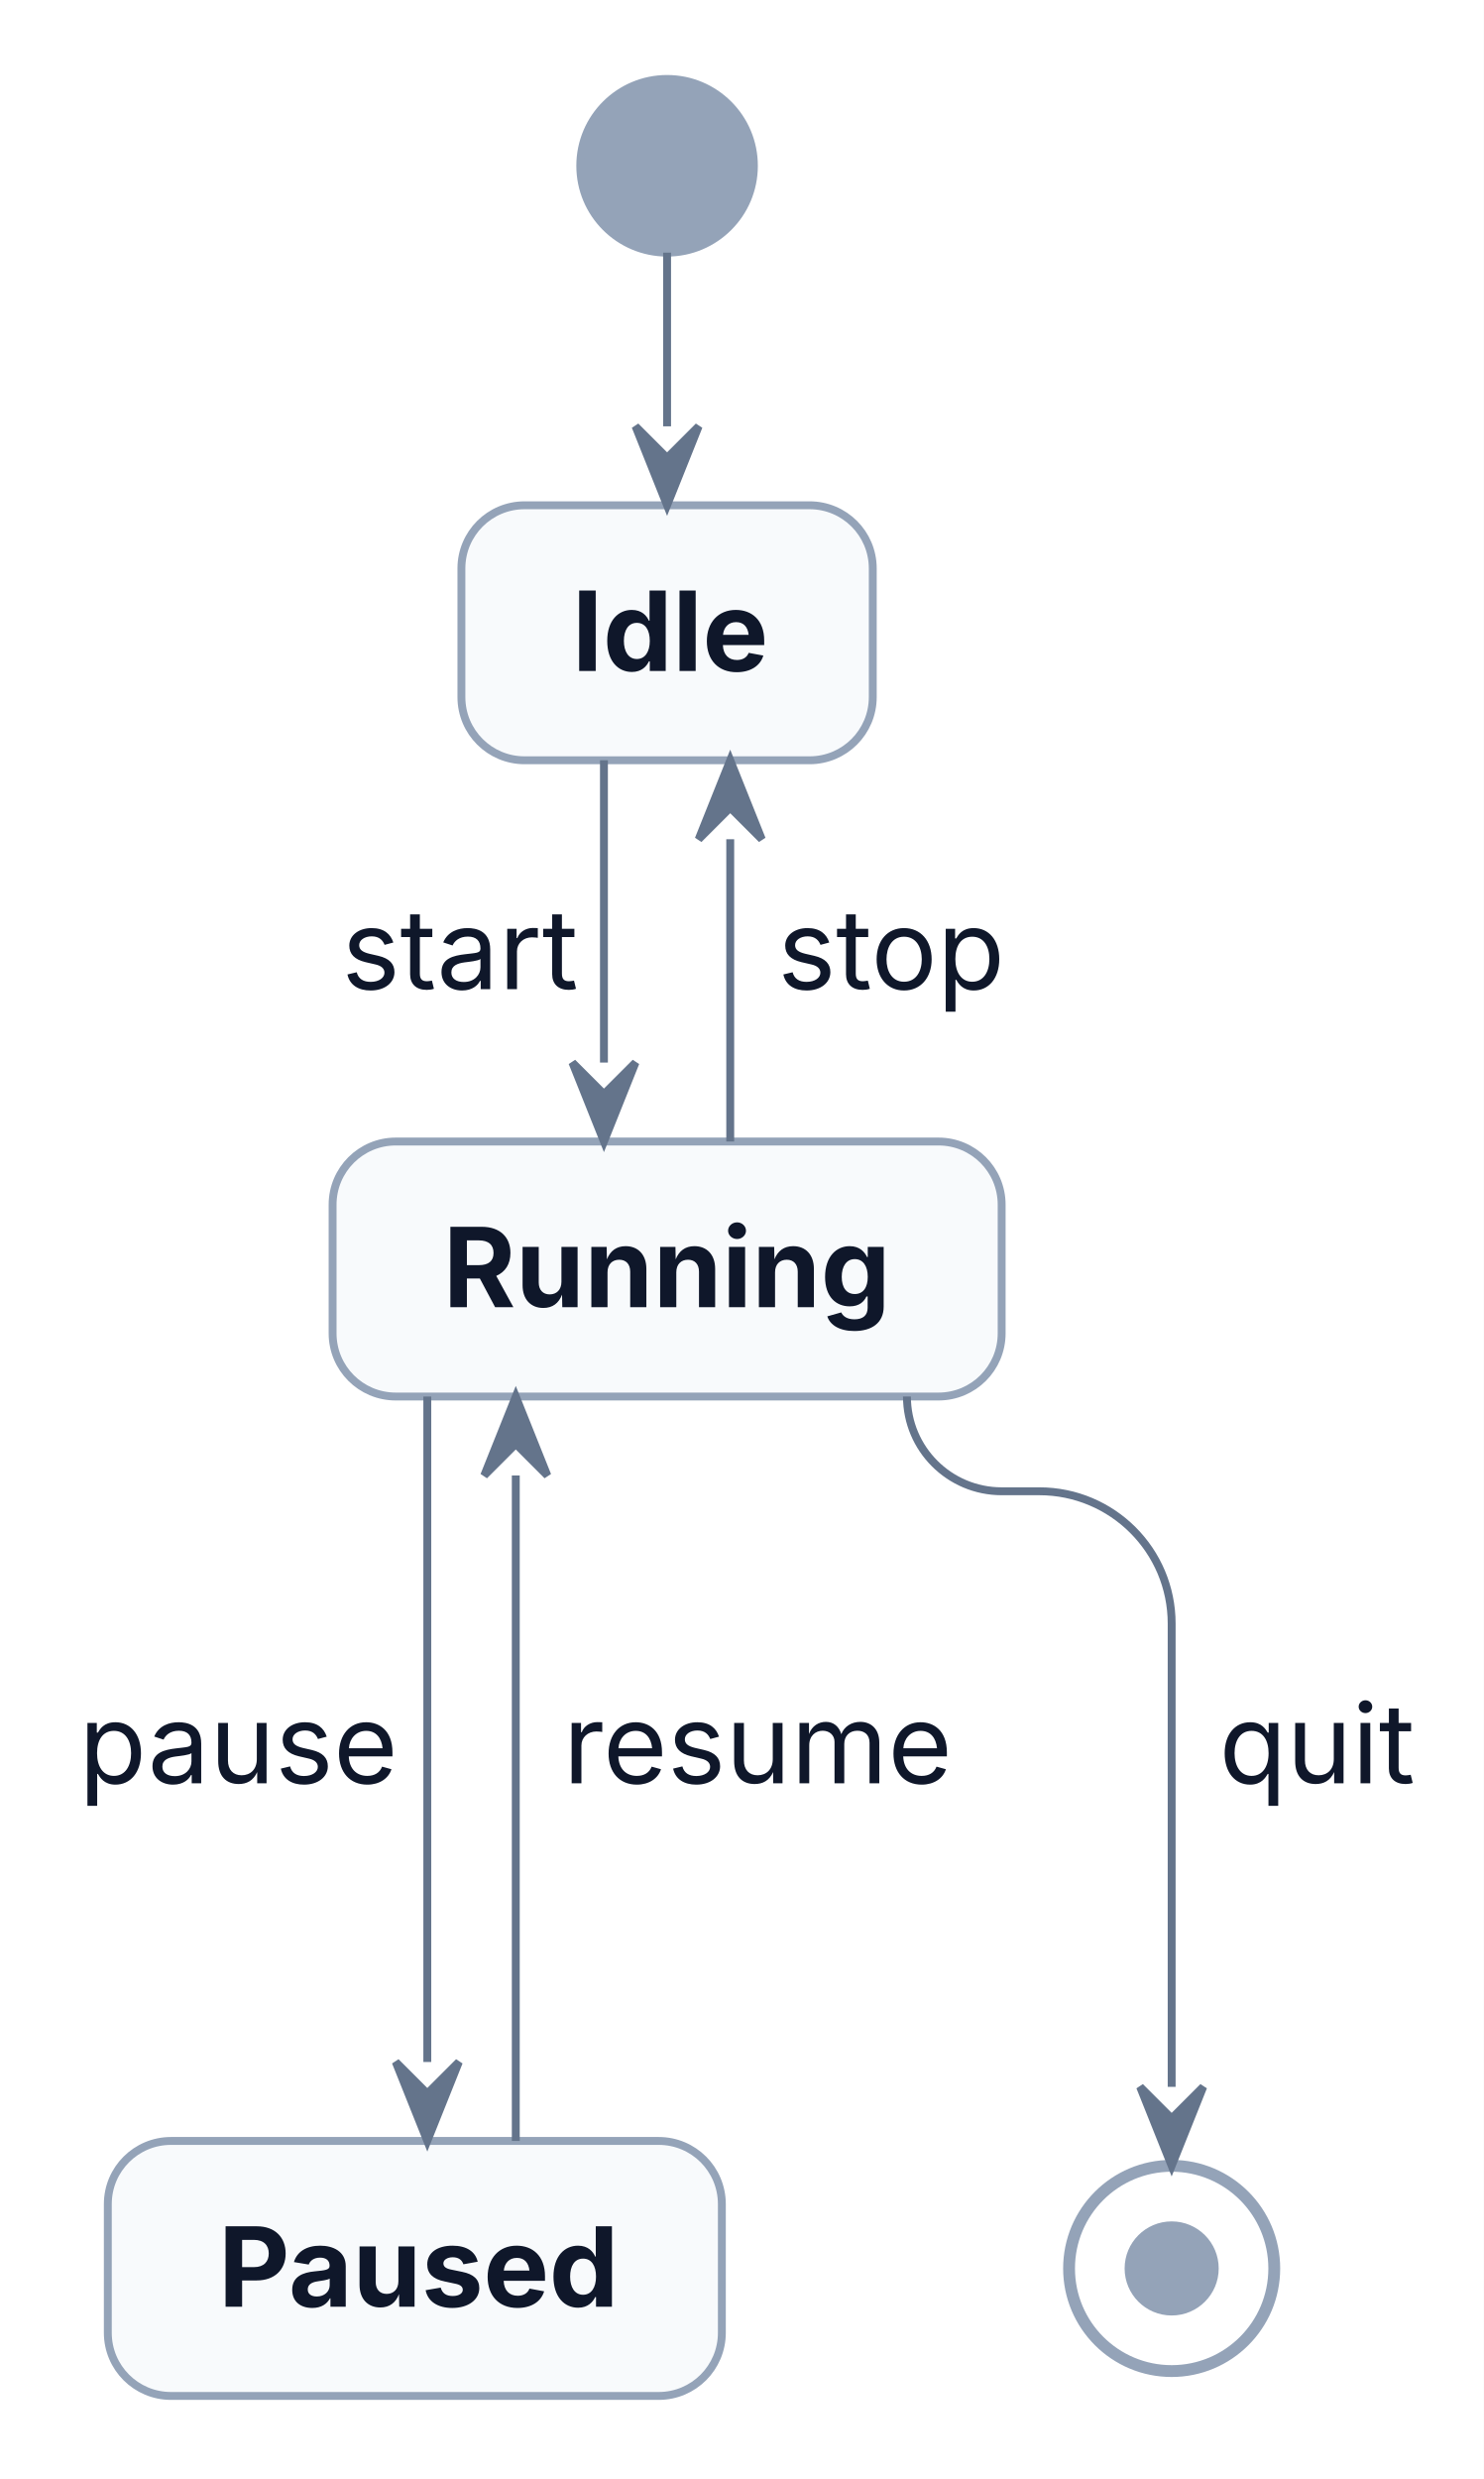
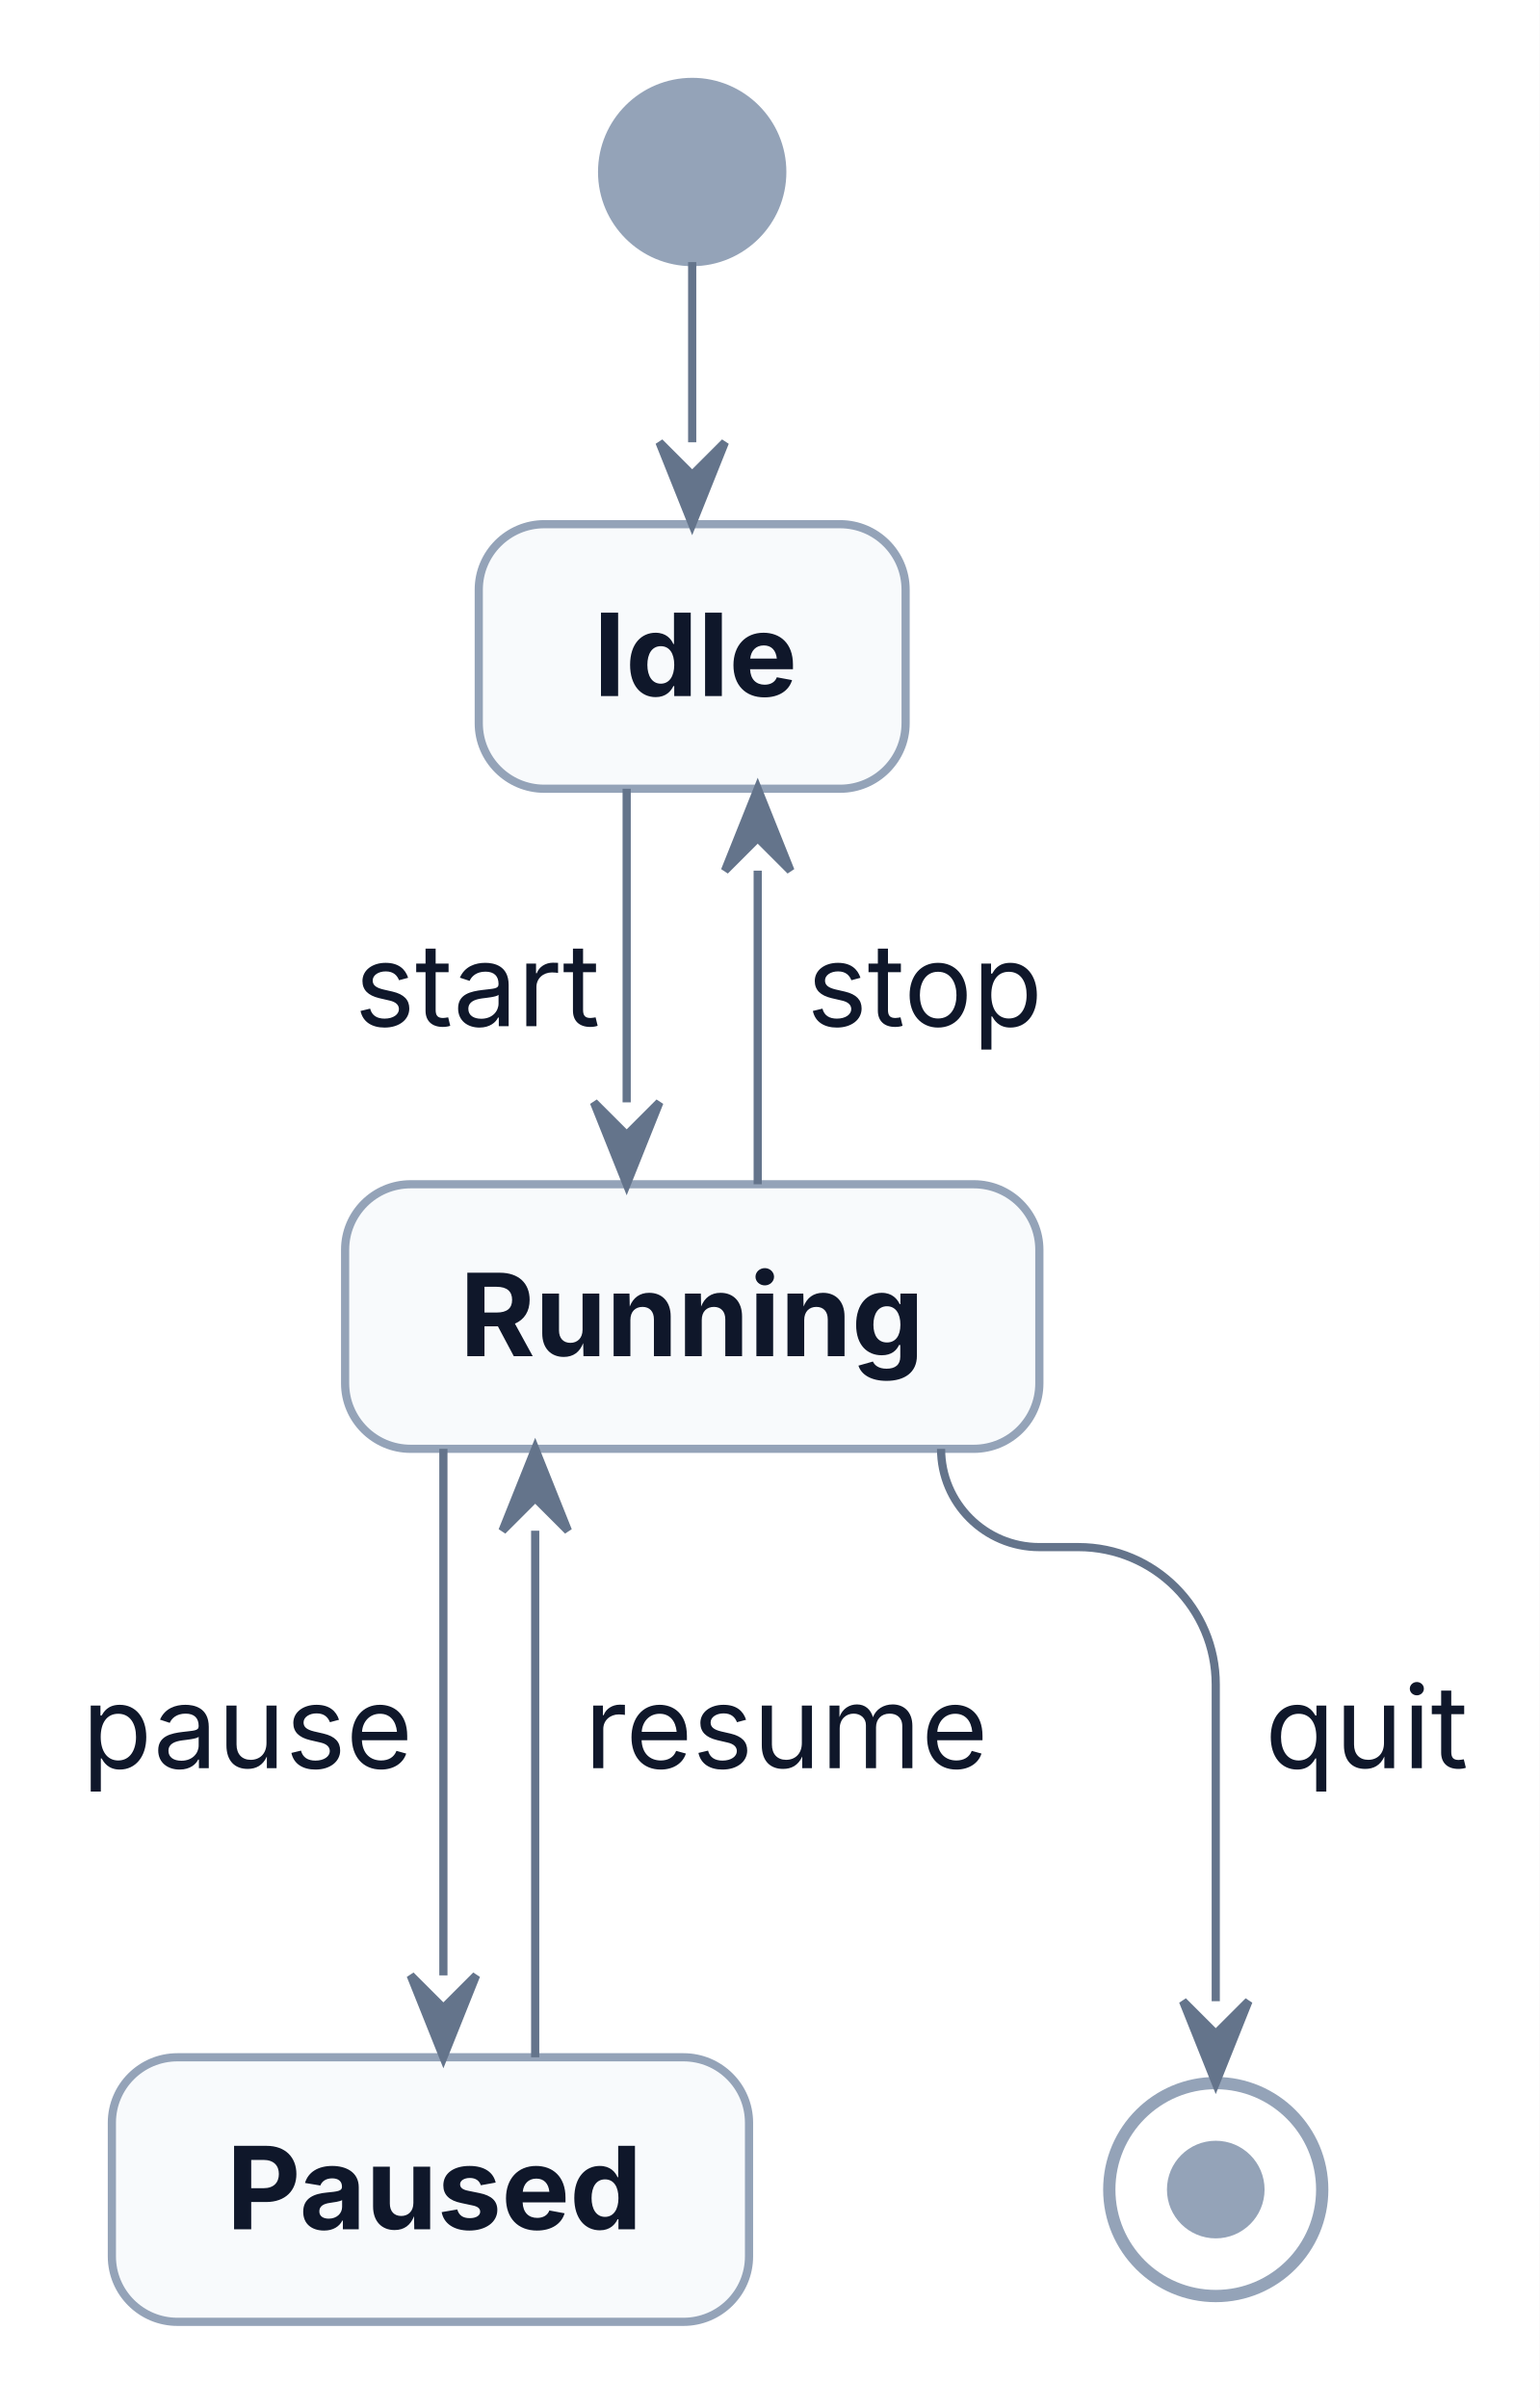
- <svg xmlns="http://www.w3.org/2000/svg" width="188" height="314" viewBox="0 0 188 314">
-   <rect x="0" y="0" width="188" height="314" fill="#FFFFFF" />
+ <svg xmlns="http://www.w3.org/2000/svg" width="188" height="294" viewBox="0 0 188 294">
+   <rect x="0" y="0" width="188" height="294" fill="#FFFFFF" />
  <g transform="translate(10,10)">
    <g>
      <ellipse cx="74.52" cy="11" rx="11" ry="11" fill="#94A3B8" stroke="#94A3B8" stroke-width="1" />
      <rect x="48.46" y="54" width="52.12" height="32.3" rx="8" ry="8" fill="#F8FAFC" stroke="#94A3B8" stroke-width="1" />
      <rect x="32.14" y="134.59" width="84.77" height="32.3" rx="8" ry="8" fill="#F8FAFC" stroke="#94A3B8" stroke-width="1" />
-       <rect x="3.66" y="261.18" width="77.8" height="32.3" rx="8" ry="8" fill="#F8FAFC" stroke="#94A3B8" stroke-width="1" />
-       <ellipse cx="138.45" cy="277.33" rx="13" ry="13" fill="none" stroke="#94A3B8" stroke-width="1.5" />
-       <ellipse cx="138.45" cy="277.33" rx="5.46" ry="5.46" fill="#94A3B8" stroke="#94A3B8" stroke-width="1" />
+       <rect x="3.66" y="241.18" width="77.8" height="32.3" rx="8" ry="8" fill="#F8FAFC" stroke="#94A3B8" stroke-width="1" />
+       <ellipse cx="138.45" cy="257.33" rx="13" ry="13" fill="none" stroke="#94A3B8" stroke-width="1.5" />
+       <ellipse cx="138.45" cy="257.33" rx="5.46" ry="5.46" fill="#94A3B8" stroke="#94A3B8" stroke-width="1" />
    </g>
    <g id="lines">
      <polyline points="74.52,22 74.52,44" fill="none" stroke="#64748B" stroke-width="1" />
      <polyline points="66.52,86.3 66.52,124.59" fill="none" stroke="#64748B" stroke-width="1" />
-       <polyline points="44.14,166.89 44.14,251.18" fill="none" stroke="#64748B" stroke-width="1" />
-       <polyline points="55.35,261.18 55.35,176.89" fill="none" stroke="#64748B" stroke-width="1" />
+       <polyline points="44.14,166.89 44.14,231.18" fill="none" stroke="#64748B" stroke-width="1" />
+       <polyline points="55.35,241.18 55.35,176.89" fill="none" stroke="#64748B" stroke-width="1" />
      <polyline points="82.52,134.59 82.52,96.3" fill="none" stroke="#64748B" stroke-width="1" />
-       <path d="M104.91,166.89 L104.91,166.89 C104.91,173.52 110.28,178.89 116.91,178.89 L121.68,178.89 C130.94,178.89 138.45,186.4 138.45,195.66 L138.45,254.33" fill="none" stroke="#64748B" stroke-width="1" />
+       <path d="M104.91,166.89 L104.91,166.89 C104.91,173.52 110.28,178.89 116.91,178.89 L121.68,178.89 C130.94,178.89 138.45,186.4 138.45,195.66 L138.45,234.33" fill="none" stroke="#64748B" stroke-width="1" />
      <polygon points="70.52,44 74.52,54 78.52,44 74.52,48" fill="#64748B" stroke="#64748B" stroke-width="1" />
      <polygon points="62.52,124.59 66.52,134.59 70.52,124.59 66.52,128.59" fill="#64748B" stroke="#64748B" stroke-width="1" />
-       <polygon points="40.14,251.18 44.14,261.18 48.14,251.18 44.14,255.18" fill="#64748B" stroke="#64748B" stroke-width="1" />
+       <polygon points="40.14,231.18 44.14,241.18 48.14,231.18 44.14,235.18" fill="#64748B" stroke="#64748B" stroke-width="1" />
      <polygon points="59.35,176.89 55.35,166.89 51.35,176.89 55.35,172.89" fill="#64748B" stroke="#64748B" stroke-width="1" />
      <polygon points="86.52,96.3 82.52,86.3 78.52,96.3 82.52,92.3" fill="#64748B" stroke="#64748B" stroke-width="1" />
-       <polygon points="134.45,254.33 138.45,264.33 142.45,254.33 138.45,258.33" fill="#64748B" stroke="#64748B" stroke-width="1" />
+       <polygon points="134.45,234.33 138.45,244.33 142.45,234.33 138.45,238.33" fill="#64748B" stroke="#64748B" stroke-width="1" />
    </g>
    <g>
      <text font-family="Inter, ui-sans-serif, system-ui, -apple-system, Segoe UI, DejaVu Sans, Liberation Sans, sans-serif, Noto Color Emoji, Apple Color Emoji, Segoe UI Emoji" xml:space="preserve">
        <tspan x="62.46" y="74.99" font-size="14" fill="#0F172A" font-weight="bold" textLength="24.12" lengthAdjust="spacing">Idle</tspan>
      </text>
      <text font-family="Inter, ui-sans-serif, system-ui, -apple-system, Segoe UI, DejaVu Sans, Liberation Sans, sans-serif, Noto Color Emoji, Apple Color Emoji, Segoe UI Emoji" xml:space="preserve">
        <tspan x="46.14" y="155.58" font-size="14" fill="#0F172A" font-weight="bold" textLength="56.77" lengthAdjust="spacing">Running</tspan>
      </text>
      <text font-family="Inter, ui-sans-serif, system-ui, -apple-system, Segoe UI, DejaVu Sans, Liberation Sans, sans-serif, Noto Color Emoji, Apple Color Emoji, Segoe UI Emoji" xml:space="preserve">
-         <tspan x="17.66" y="282.18" font-size="14" fill="#0F172A" font-weight="bold" textLength="49.8" lengthAdjust="spacing">Paused</tspan>
+         <tspan x="17.66" y="262.18" font-size="14" fill="#0F172A" font-weight="bold" textLength="49.8" lengthAdjust="spacing">Paused</tspan>
      </text>
      <text font-family="Inter, ui-sans-serif, system-ui, -apple-system, Segoe UI, DejaVu Sans, Liberation Sans, sans-serif, Noto Color Emoji, Apple Color Emoji, Segoe UI Emoji" xml:space="preserve">
        <tspan x="33.29" y="115.29" font-size="14" fill="#0F172A" textLength="27.23" lengthAdjust="spacing">start</tspan>
      </text>
      <text font-family="Inter, ui-sans-serif, system-ui, -apple-system, Segoe UI, DejaVu Sans, Liberation Sans, sans-serif, Noto Color Emoji, Apple Color Emoji, Segoe UI Emoji" xml:space="preserve">
-         <tspan x="0" y="215.88" font-size="14" fill="#0F172A" textLength="38.14" lengthAdjust="spacing">pause</tspan>
+         <tspan x="0" y="205.88" font-size="14" fill="#0F172A" textLength="38.14" lengthAdjust="spacing">pause</tspan>
      </text>
      <text font-family="Inter, ui-sans-serif, system-ui, -apple-system, Segoe UI, DejaVu Sans, Liberation Sans, sans-serif, Noto Color Emoji, Apple Color Emoji, Segoe UI Emoji" xml:space="preserve">
-         <tspan x="61.35" y="215.88" font-size="14" fill="#0F172A" textLength="46.68" lengthAdjust="spacing">resume</tspan>
+         <tspan x="61.35" y="205.88" font-size="14" fill="#0F172A" textLength="46.68" lengthAdjust="spacing">resume</tspan>
      </text>
      <text font-family="Inter, ui-sans-serif, system-ui, -apple-system, Segoe UI, DejaVu Sans, Liberation Sans, sans-serif, Noto Color Emoji, Apple Color Emoji, Segoe UI Emoji" xml:space="preserve">
        <tspan x="88.52" y="115.29" font-size="14" fill="#0F172A" textLength="26.46" lengthAdjust="spacing">stop</tspan>
      </text>
      <text font-family="Inter, ui-sans-serif, system-ui, -apple-system, Segoe UI, DejaVu Sans, Liberation Sans, sans-serif, Noto Color Emoji, Apple Color Emoji, Segoe UI Emoji" xml:space="preserve">
-         <tspan x="144.45" y="215.88" font-size="14" fill="#0F172A" textLength="22.57" lengthAdjust="spacing">quit</tspan>
+         <tspan x="144.45" y="205.88" font-size="14" fill="#0F172A" textLength="22.57" lengthAdjust="spacing">quit</tspan>
      </text>
    </g>
  </g>
</svg>
